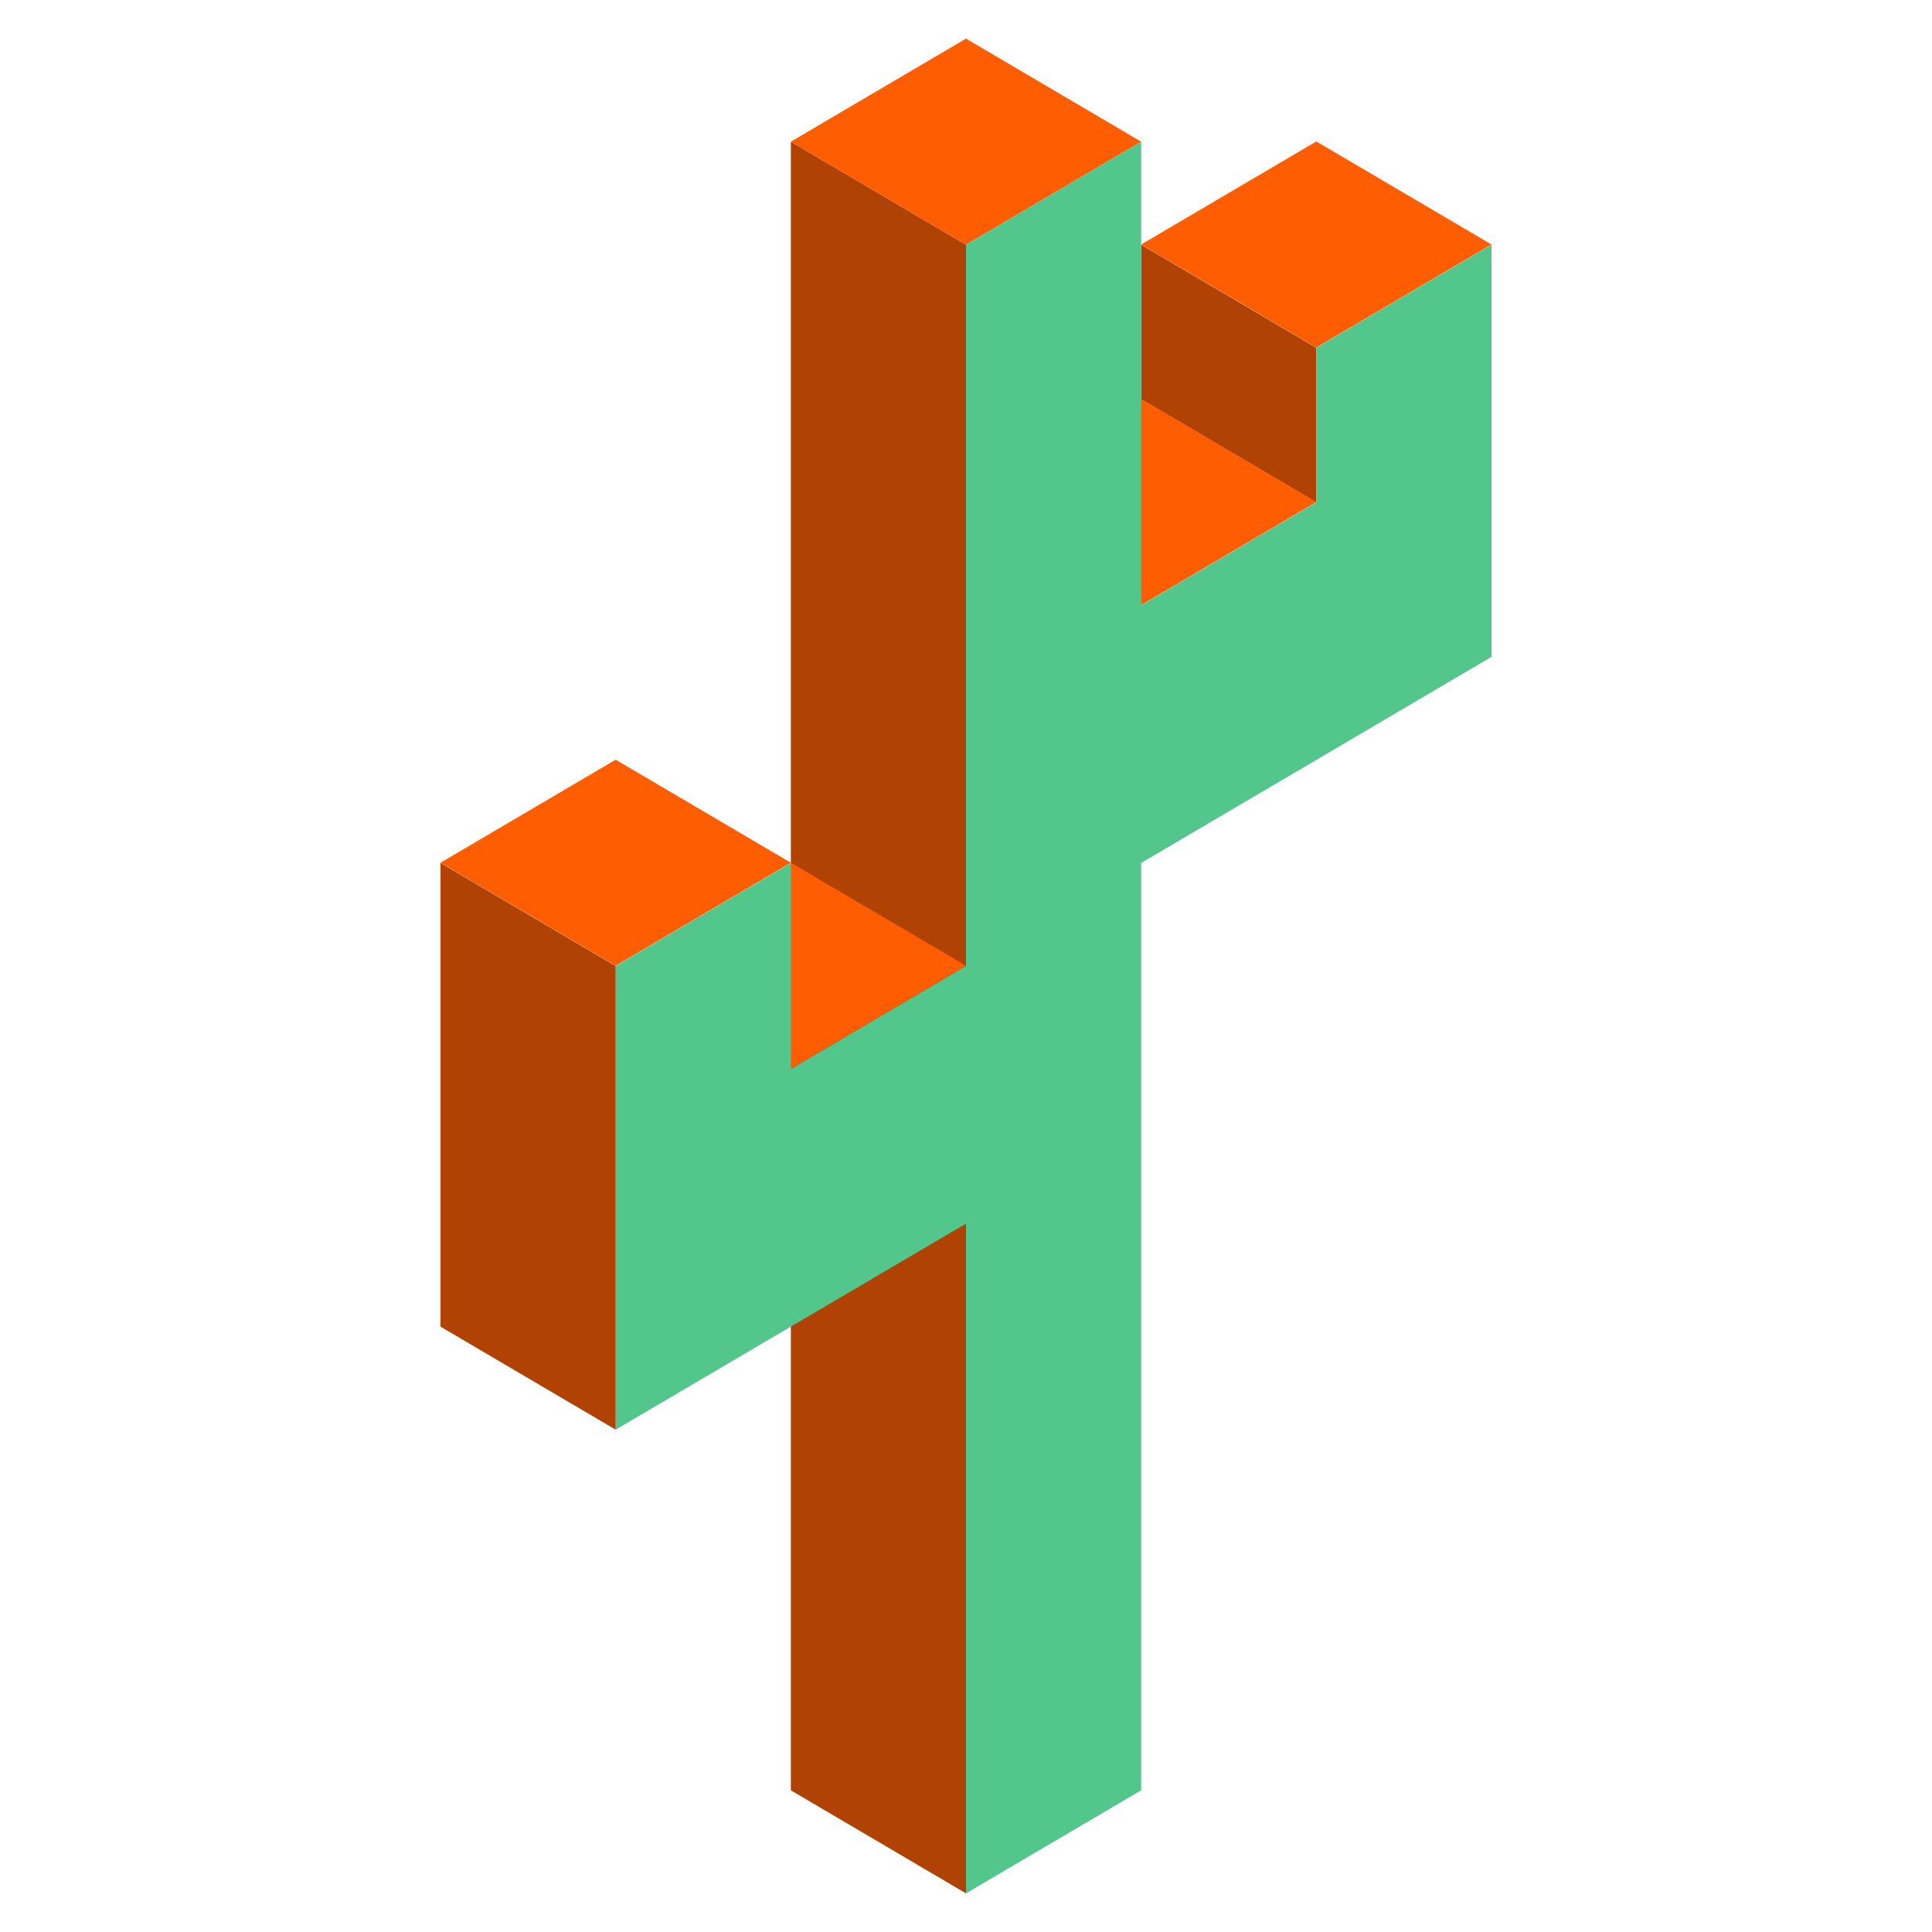
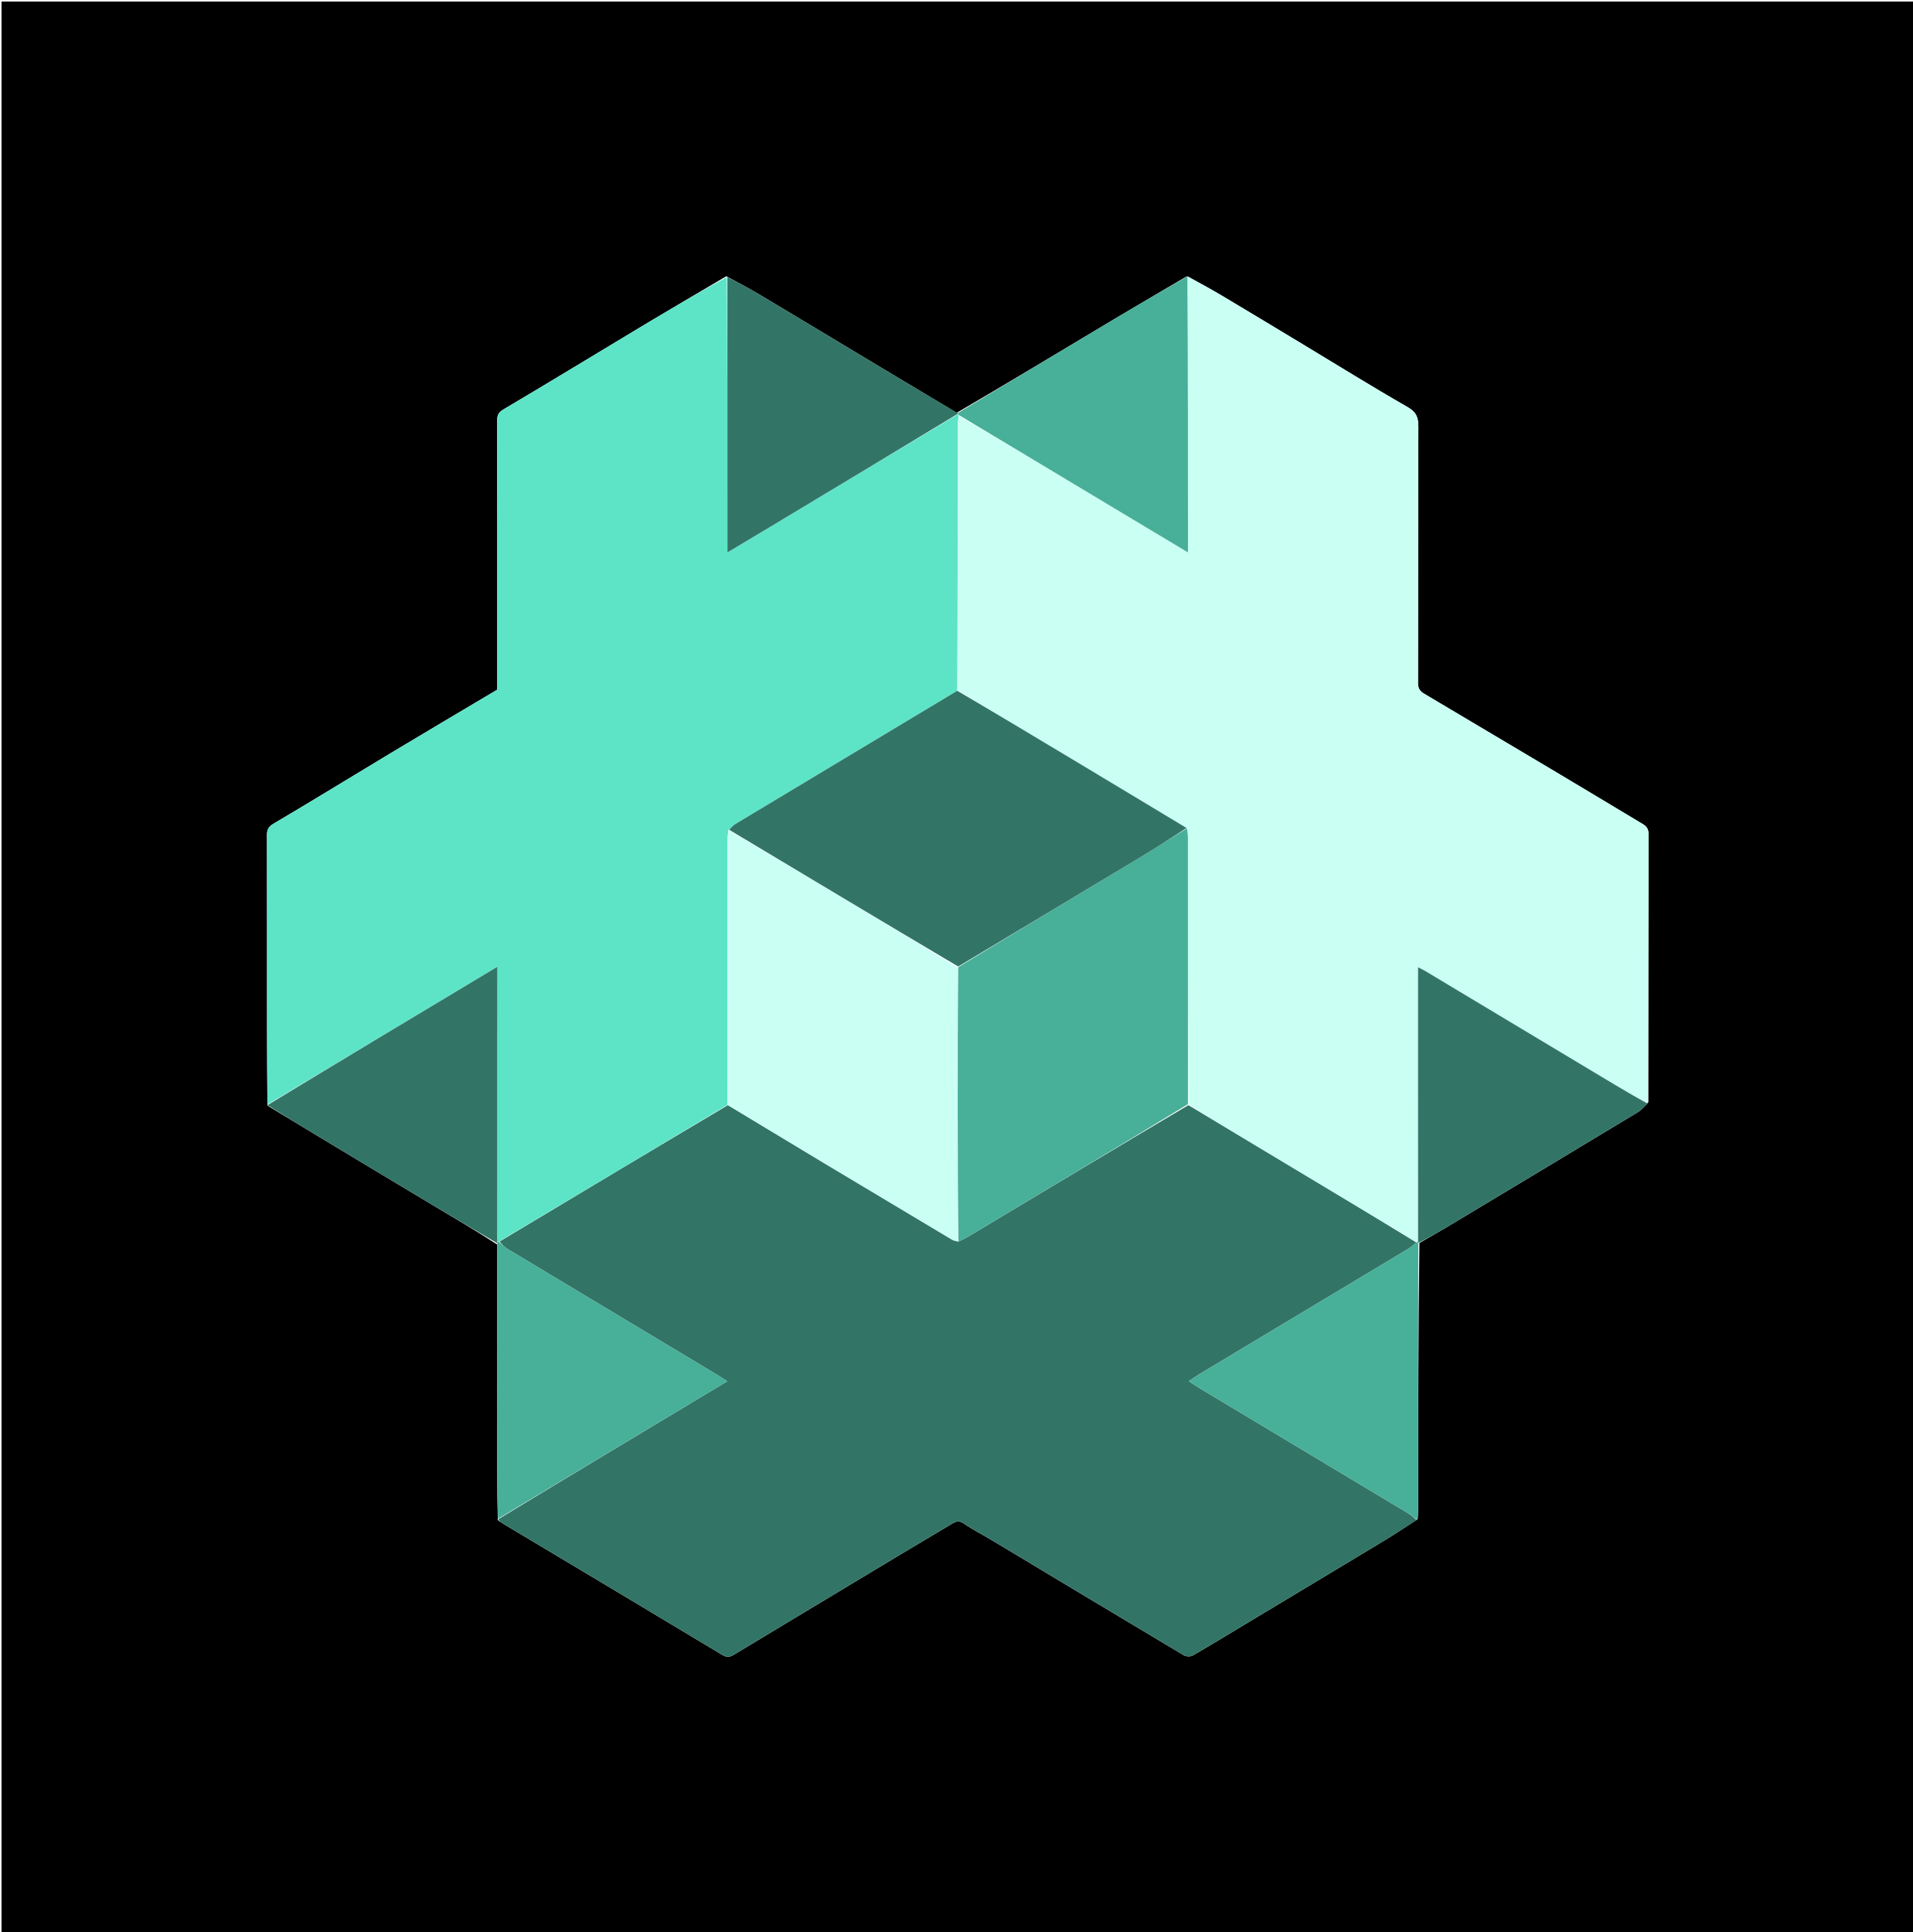
- <svg xmlns="http://www.w3.org/2000/svg" fill="none" viewBox="0 0 500 500">
-   <path fill="#B04304" d="M295.334 103.333v-40L340.667 90v40l-45.333-26.667ZM250.001 63.333l-45.334-26.666v426.666L250.001 490V63.333Z" />
-   <path fill="#FF5D01" d="m250.001 129.944 45.333-26.667 45.333 26.667-45.333 26.667-45.333-26.667ZM204.667 36.667 250.001 10l45.333 26.667-45.333 26.666-45.334-26.666ZM295.334 63.277l45.333-26.666L386 63.277l-45.333 26.667-45.333-26.667ZM114 223.277l45.333-26.667 45.334 26.667-45.334 26.667L114 223.277ZM250 249.944l-45.333-26.667v53.333L250 249.944Z" />
-   <path fill="#53C68C" d="m250 63.333 45.333-26.666v120L340.667 130V90L386 63.333V170l-90.667 53.333v240L250 490V316.667L159.333 370V250l45.334-26.667v53.334L250 250V63.333Z" />
-   <path fill="#B04304" d="M159.333 250 114 223.334v120L159.333 370V250Z" />
+ <svg xmlns="http://www.w3.org/2000/svg" version="1.1" id="Layer_1" x="0px" y="0px" width="100%" viewBox="0 0 1246 1259" enable-background="new 0 0 1246 1259" xml:space="preserve">
+   <path fill="#000000" opacity="1" stroke="none" d=" M695,1260  C463.333,1260 232.167,1260 1,1260  C1,840.333 1,420.667 1,1  C416.333,1 831.667,1 1247,1  C1247,420.667 1247,840.333 1247,1260  C1063.167,1260 879.333,1260 695,1260 M324.003,811.032  C324.002,860.994 323.992,910.957 324.007,960.919  C324.01,970.575 324.116,980.231 324.343,990.553  C325.427,991.309 326.469,992.134 327.6,992.81  C375.272,1021.318 422.98,1049.764 470.564,1078.418  C473.602,1080.248 475.616,1079.871 478.196,1078.307  C490.863,1070.626 503.558,1062.993 516.25,1055.354  C538.807,1041.776 561.36,1028.19 583.933,1014.638  C596.067,1007.354 608.25,1000.151 620.389,992.875  C622.946,991.342 624.995,990.768 627.963,992.822  C633.639,996.752 639.867,999.876 645.804,1003.439  C687.637,1028.545 729.44,1053.703 771.342,1078.695  C772.819,1079.576 775.674,1079.661 777.136,1078.817  C789.25,1071.821 801.186,1064.518 813.177,1057.308  C842.514,1039.668 871.871,1022.061 901.175,1004.367  C908.558,999.909 915.775,995.177 923.707,989.908  C923.805,987.753 923.986,985.598 923.988,983.443  C924.041,925.673 924.075,867.904 924.813,809.99  C930.794,806.539 936.83,803.178 942.749,799.624  C984.096,774.799 1025.432,749.957 1066.718,725.033  C1069.355,723.441 1071.553,721.123 1073.996,718.188  C1073.998,660.045 1073.952,601.901 1074.122,543.759  C1074.131,540.441 1072.953,538.578 1070.523,537.117  C1050.512,525.085 1030.493,513.066 1010.437,501.109  C982.918,484.703 955.375,468.338 927.811,452.009  C925.087,450.396 923.888,448.572 923.897,445.124  C924.043,389.48 923.906,333.835 924.134,278.192  C924.159,272.088 922.842,268.564 917.084,265.259  C894.041,252.031 871.462,237.996 848.702,224.275  C831.189,213.717 813.696,203.125 796.124,192.666  C788.852,188.338 781.397,184.318 773.302,180.047  C757.28,189.483 741.203,198.827 725.247,208.375  C691.487,228.576 657.791,248.884 623.355,268.998  C606.808,259.106 590.247,249.236 573.716,239.316  C547.851,223.795 522.032,208.197 496.138,192.726  C488.825,188.357 481.317,184.317 473.179,180.027  C455.477,190.5 437.72,200.88 420.087,211.467  C389.374,229.907 358.805,248.59 327.971,266.824  C324.556,268.843 323.948,270.774 323.952,274.14  C324.019,330.79 324,387.44 324,444.091  C324,445.916 324,447.742 324,449.412  C300.935,463.139 278.048,476.655 255.265,490.345  C229.556,505.794 204.024,521.538 178.189,536.769  C174.66,538.85 173.936,540.851 173.943,544.412  C174.031,587.066 173.985,629.721 174.008,672.375  C174.016,688.201 174.115,704.026 174.326,720.526  C185.881,727.516 197.424,734.525 208.994,741.49  C233.266,756.102 257.527,770.73 281.84,785.273  C295.816,793.632 309.885,801.838 324.003,811.032 z" />
+   <path fill="#327567" opacity="1" stroke="none" d=" M923.068,990.571  C915.775,995.177 908.558,999.909 901.175,1004.367  C871.871,1022.061 842.514,1039.668 813.177,1057.308  C801.186,1064.518 789.25,1071.821 777.136,1078.817  C775.674,1079.661 772.819,1079.576 771.342,1078.695  C729.44,1053.703 687.637,1028.545 645.804,1003.439  C639.867,999.876 633.639,996.752 627.963,992.822  C624.995,990.768 622.946,991.342 620.389,992.875  C608.25,1000.151 596.067,1007.354 583.933,1014.638  C561.36,1028.19 538.807,1041.776 516.25,1055.354  C503.558,1062.993 490.863,1070.626 478.196,1078.307  C475.616,1079.871 473.602,1080.248 470.564,1078.418  C422.98,1049.764 375.272,1021.318 327.6,992.81  C326.469,992.134 325.427,991.309 324.549,990.065  C374.154,959.94 423.552,930.304 473.825,900.143  C470.954,898.273 469.341,897.147 467.658,896.137  C421.999,868.735 376.324,841.358 330.694,813.906  C328.653,812.678 327.008,810.793 325.489,809.062  C375.194,779.269 424.589,749.629 474.274,720.175  C495.38,732.914 516.173,745.5 537.014,758.009  C564.704,774.629 592.425,791.198 620.161,807.742  C621.344,808.447 622.809,808.678 624.492,809.069  C626.753,808.008 628.72,807.101 630.566,805.994  C678.382,777.341 726.184,748.668 774.281,720.183  C796.016,733.224 817.463,746.077 838.904,758.94  C866.936,775.758 894.964,792.583 922.849,809.687  C920.992,811.249 919.377,812.69 917.554,813.785  C872.151,841.066 826.723,868.305 781.312,895.572  C779.249,896.811 777.296,898.233 774.552,900.063  C777.078,901.717 778.797,902.928 780.595,904.007  C826.297,931.431 872.014,958.83 917.696,986.287  C919.642,987.457 921.284,989.131 923.068,990.571 z" />
+   <path fill="#5DE4C7" opacity="1" stroke="none" d=" M473.984,719.989  C424.589,749.629 375.194,779.269 325.21,809.002  C324.438,809.046 324.254,808.997 324.047,808.483  C324.023,749.014 324.023,690.011 324.023,630.024  C273.288,660.437 223.73,690.145 174.172,719.852  C174.115,704.026 174.016,688.201 174.008,672.375  C173.985,629.721 174.031,587.066 173.943,544.412  C173.936,540.851 174.66,538.85 178.189,536.769  C204.024,521.538 229.556,505.794 255.265,490.345  C278.048,476.655 300.935,463.139 324,449.412  C324,447.742 324,445.916 324,444.091  C324,387.44 324.019,330.79 323.952,274.14  C323.948,270.774 324.556,268.843 327.971,266.824  C358.805,248.59 389.374,229.907 420.087,211.467  C437.72,200.88 455.477,190.5 473.574,180.536  C473.969,240.349 473.969,299.653 473.969,359.986  C484.771,353.523 494.462,347.747 504.132,341.935  C544.07,317.93 584.001,293.915 624.096,269.982  C624.492,270.13 624.673,270.271 624.58,270.873  C624.241,273.583 624.016,275.902 624.015,278.221  C623.991,335.477 623.99,392.732 623.684,450.15  C575.342,479.163 527.296,508.006 479.279,536.896  C477.636,537.884 476.276,539.344 474.565,540.968  C474.23,543.669 474.014,545.988 474.013,548.307  C473.99,605.534 473.989,662.761 473.984,719.989 z" />
+   <path fill="#CAFFF4" opacity="1" stroke="none" d=" M623.985,449.988  C623.99,392.732 623.991,335.477 624.015,278.221  C624.016,275.902 624.241,273.583 624.914,271.078  C674.623,300.377 723.778,329.86 774.025,359.998  C774.025,299.192 774.025,239.675 774.025,180.158  C781.397,184.318 788.852,188.338 796.124,192.666  C813.696,203.125 831.189,213.717 848.702,224.275  C871.462,237.996 894.041,252.031 917.084,265.259  C922.842,268.564 924.159,272.088 924.134,278.192  C923.906,333.835 924.043,389.48 923.897,445.124  C923.888,448.572 925.087,450.396 927.811,452.009  C955.375,468.338 982.918,484.703 1010.437,501.109  C1030.493,513.066 1050.512,525.085 1070.523,537.117  C1072.953,538.578 1074.131,540.441 1074.122,543.759  C1073.952,601.901 1073.998,660.045 1073.616,718.736  C1066.232,715.167 1059.198,711.102 1052.231,706.926  C1011.039,682.231 969.863,657.508 928.673,632.808  C927.349,632.013 925.934,631.368 923.929,630.323  C923.929,690.577 923.929,749.861 923.701,809.231  C923.473,809.318 922.994,809.405 922.994,809.405  C894.964,792.583 866.936,775.758 838.904,758.94  C817.463,746.077 796.016,733.224 774.285,719.714  C773.998,661.246 774.005,603.431 773.971,545.615  C773.97,543.677 773.546,541.738 773.065,539.552  C746.505,523.512 720.199,507.719 693.89,491.93  C670.59,477.946 647.287,463.968 623.985,449.988 z" />
+   <path fill="#48AF99" opacity="1" stroke="none" d=" M773.664,180.102  C774.025,239.675 774.025,299.192 774.025,359.998  C723.778,329.86 674.623,300.377 625.133,270.688  C624.673,270.271 624.492,270.13 624.126,269.792  C623.995,269.525 624.068,269.148 624.068,269.148  C657.791,248.884 691.487,228.576 725.247,208.375  C741.203,198.827 757.28,189.483 773.664,180.102 z" />
+   <path fill="#327567" opacity="1" stroke="none" d=" M923.929,809.145  C923.929,749.861 923.929,690.577 923.929,630.323  C925.934,631.368 927.349,632.013 928.673,632.808  C969.863,657.508 1011.039,682.231 1052.231,706.926  C1059.198,711.102 1066.232,715.167 1073.595,719.213  C1071.553,721.123 1069.355,723.441 1066.718,725.033  C1025.432,749.957 984.096,774.799 942.749,799.624  C936.83,803.178 930.794,806.539 924.431,809.812  C924.009,809.471 923.969,809.308 923.929,809.145 z" />
+   <path fill="#327567" opacity="1" stroke="none" d=" M623.712,269.073  C624.068,269.148 623.995,269.525 623.965,269.715  C584.001,293.915 544.07,317.93 504.132,341.935  C494.462,347.747 484.771,353.523 473.969,359.986  C473.969,299.653 473.969,240.349 473.933,180.585  C481.317,184.317 488.825,188.357 496.138,192.726  C522.032,208.197 547.851,223.795 573.716,239.316  C590.247,249.236 606.808,259.106 623.712,269.073 z" />
+   <path fill="#327567" opacity="1" stroke="none" d=" M174.249,720.189  C223.73,690.145 273.288,660.437 324.023,630.024  C324.023,690.011 324.023,749.014 323.994,808.772  C323.948,809.722 323.93,809.917 323.912,810.113  C309.885,801.838 295.816,793.632 281.84,785.273  C257.527,770.73 233.266,756.102 208.994,741.49  C197.424,734.525 185.881,727.516 174.249,720.189 z" />
+   <path fill="#48AF99" opacity="1" stroke="none" d=" M323.958,810.572  C323.93,809.917 323.948,809.722 324.018,809.237  C324.254,808.997 324.438,809.046 324.9,809.154  C327.008,810.793 328.653,812.678 330.694,813.906  C376.324,841.358 421.999,868.735 467.658,896.137  C469.341,897.147 470.954,898.273 473.825,900.143  C423.552,930.304 374.154,959.94 324.465,989.732  C324.116,980.231 324.01,970.575 324.007,960.919  C323.992,910.957 324.002,860.994 323.958,810.572 z" />
+   <path fill="#48AF99" opacity="1" stroke="none" d=" M923.701,809.231  C923.969,809.308 924.009,809.471 924.081,809.884  C924.075,867.904 924.041,925.673 923.988,983.443  C923.986,985.598 923.805,987.753 923.387,990.24  C921.284,989.131 919.642,987.457 917.696,986.287  C872.014,958.83 826.297,931.431 780.595,904.007  C778.797,902.928 777.078,901.717 774.552,900.063  C777.296,898.233 779.249,896.811 781.312,895.572  C826.723,868.305 872.151,841.066 917.554,813.785  C919.377,812.69 920.992,811.249 922.849,809.687  C922.994,809.405 923.473,809.318 923.701,809.231 z" />
+   <path fill="#CAFFF4" opacity="1" stroke="none" d=" M474.274,720.175  C473.989,662.761 473.99,605.534 474.013,548.307  C474.014,545.988 474.23,543.669 474.917,541.14  C524.996,570.62 574.503,600.311 624.007,630.471  C624.003,662.552 623.984,694.165 624.007,725.778  C624.027,753.562 624.095,781.346 624.142,809.13  C622.809,808.678 621.344,808.447 620.161,807.742  C592.425,791.198 564.704,774.629 537.014,758.009  C516.173,745.5 495.38,732.914 474.274,720.175 z" />
+   <path fill="#48AF99" opacity="1" stroke="none" d=" M624.492,809.069  C624.095,781.346 624.027,753.562 624.007,725.778  C623.984,694.165 624.003,662.552 624.308,630.308  C663.876,606.122 703.158,582.6 742.387,558.99  C752.782,552.733 763.013,546.204 773.319,539.8  C773.546,541.738 773.97,543.677 773.971,545.615  C774.005,603.431 773.998,661.246 773.993,719.53  C726.184,748.668 678.382,777.341 630.566,805.994  C628.72,807.101 626.753,808.008 624.492,809.069 z" />
+   <path fill="#327567" opacity="1" stroke="none" d=" M773.065,539.552  C763.013,546.204 752.782,552.733 742.387,558.99  C703.158,582.6 663.876,606.122 624.312,629.839  C574.503,600.311 524.996,570.62 475.136,540.757  C476.276,539.344 477.636,537.884 479.279,536.896  C527.296,508.006 575.342,479.163 623.684,450.15  C647.287,463.968 670.59,477.946 693.89,491.93  C720.199,507.719 746.505,523.512 773.065,539.552 z" />
</svg>
